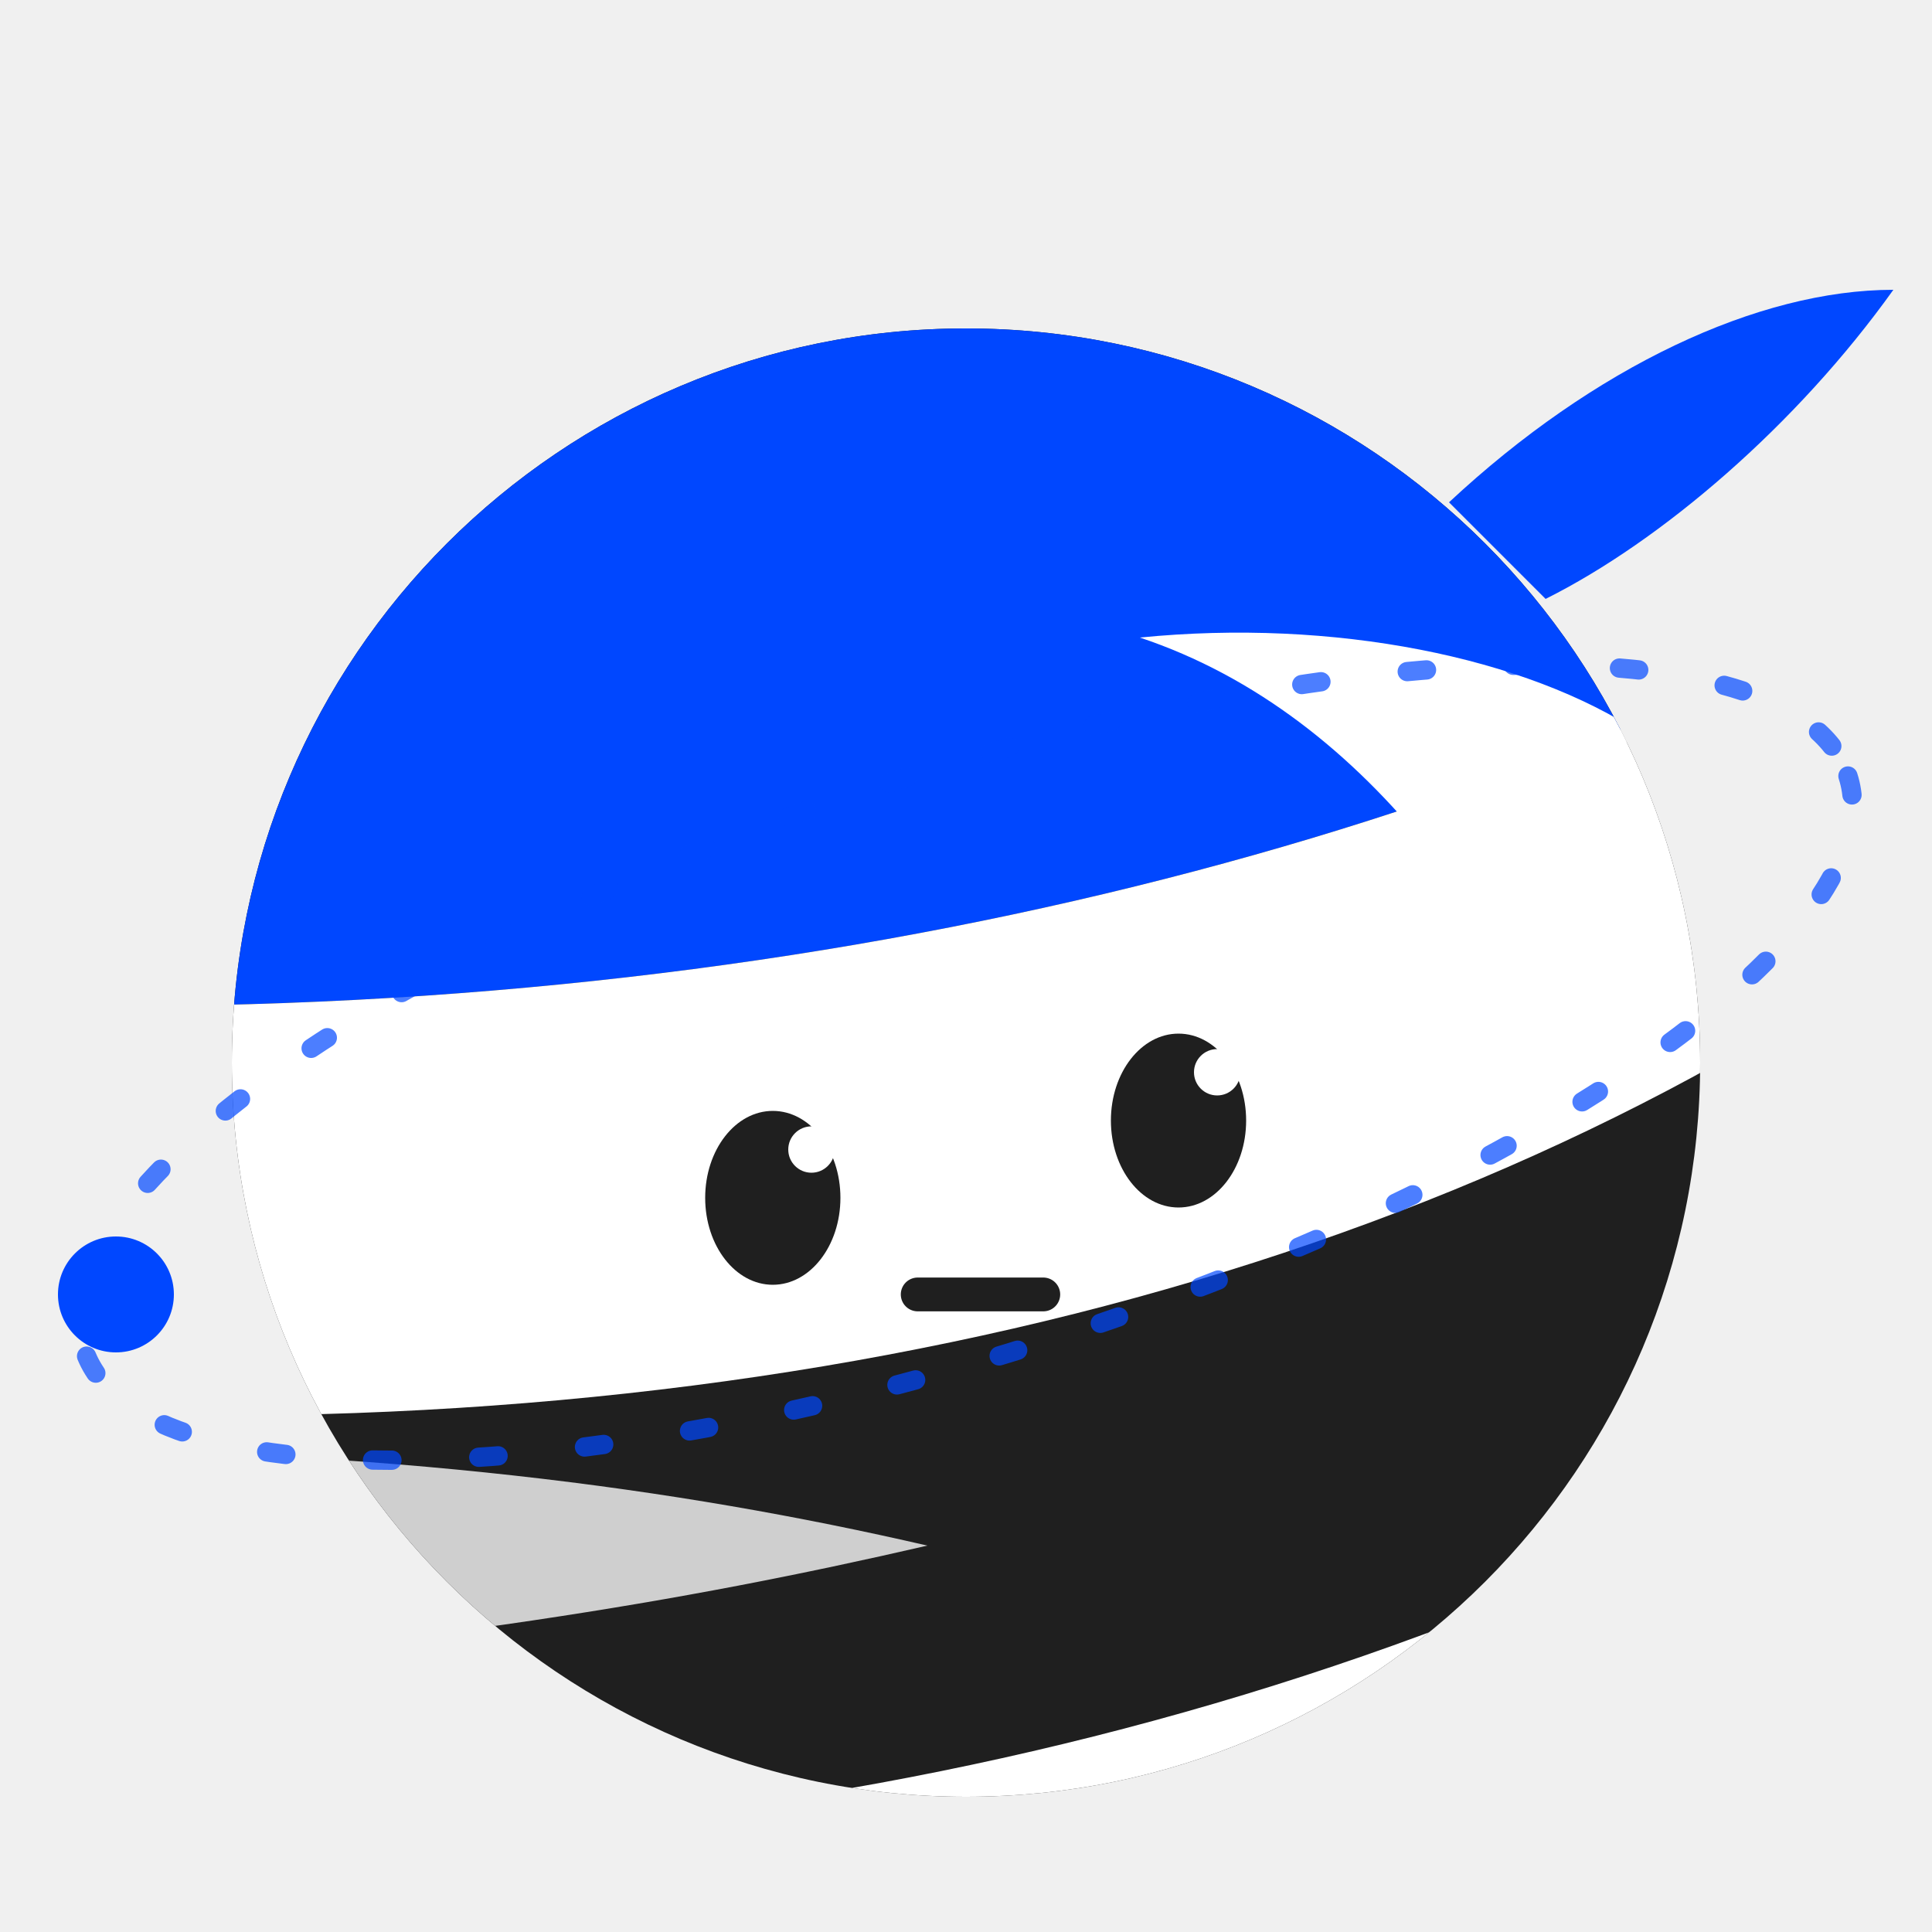
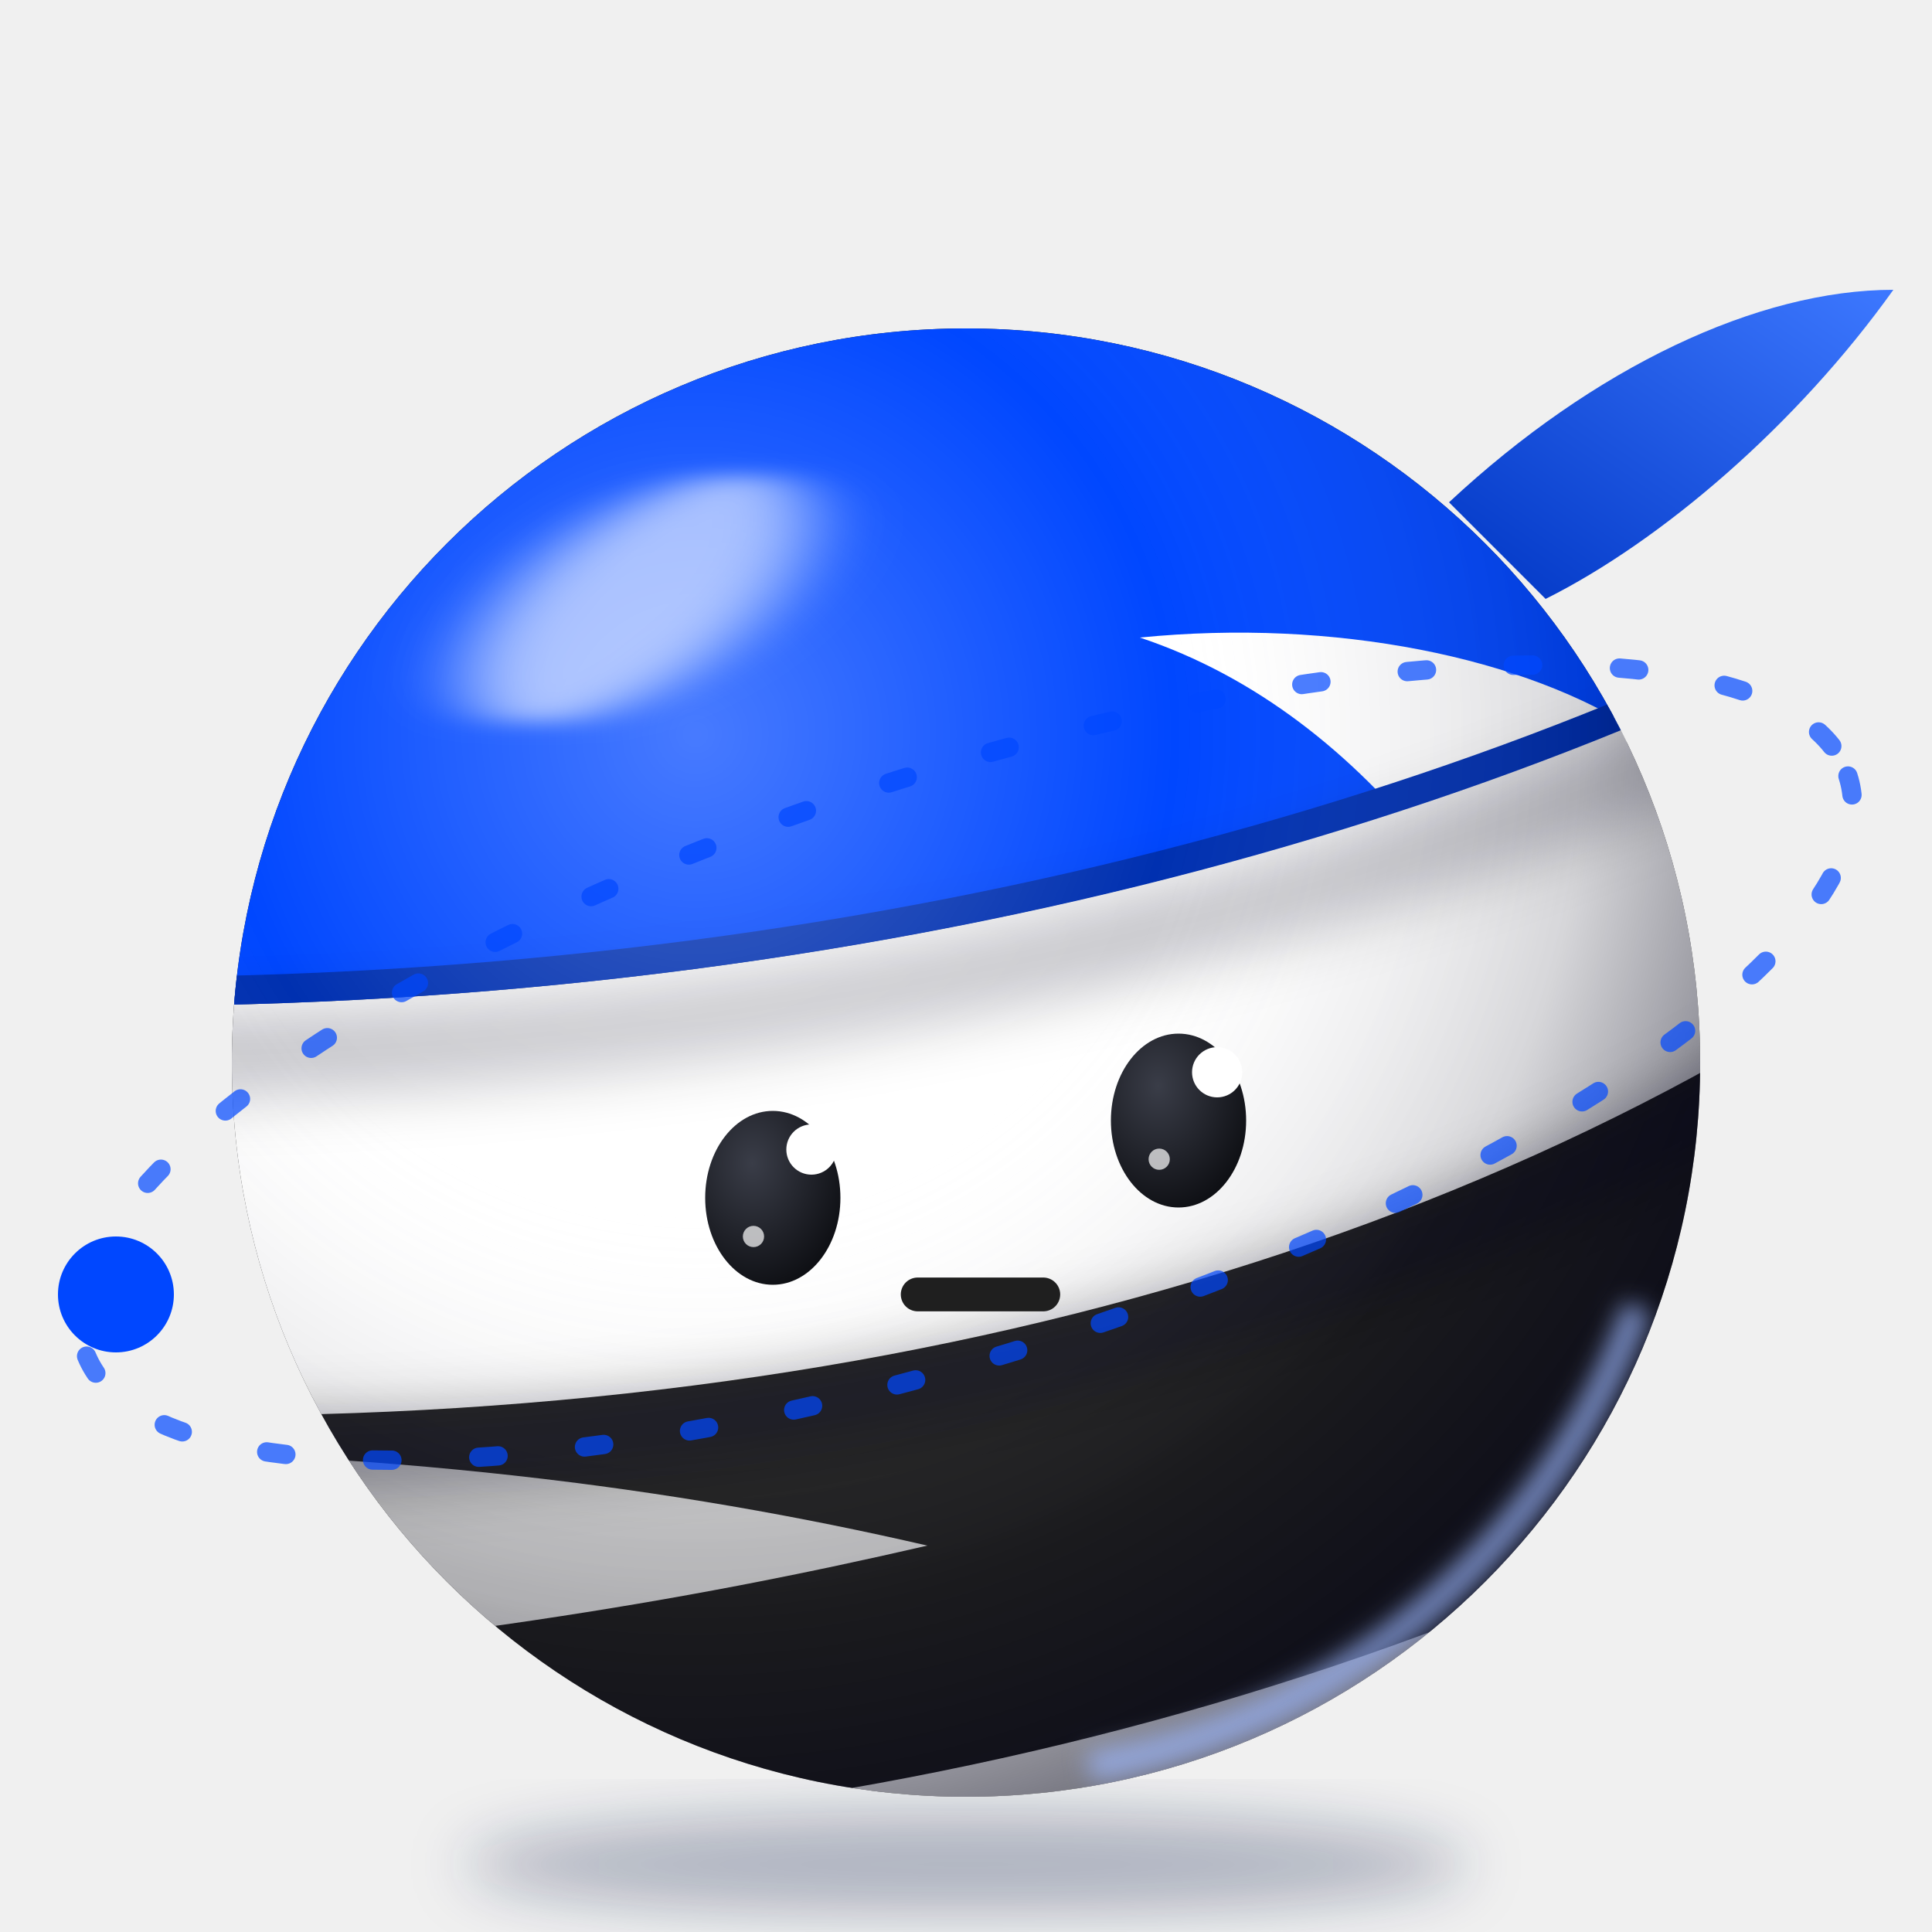
<svg xmlns="http://www.w3.org/2000/svg" viewBox="0 0 200 200" role="img" aria-label="Orbi, the Lingonect mascot (thinking)">
  <defs>
    <clipPath id="c-thinking">
      <circle cx="100" cy="110" r="76" />
    </clipPath>
+     <radialGradient id="c-thinking-shade" gradientUnits="userSpaceOnUse" cx="72" cy="76" r="118">
+       <stop offset="0" stop-color="#FFFFFF" stop-opacity=".28" />
+       <stop offset=".42" stop-color="#FFFFFF" stop-opacity="0" />
+       <stop offset=".78" stop-color="#000014" stop-opacity=".16" />
+       <stop offset="1" stop-color="#000014" stop-opacity=".55" />
+     </radialGradient>
+     <linearGradient id="c-thinking-tuft" x1="0" y1="1" x2="1" y2="0">
+       <stop offset="0" stop-color="#0036C4" />
+       <stop offset="1" stop-color="#3D78FF" />
+     </linearGradient>
+     <radialGradient id="c-thinking-eye" cx=".35" cy=".3" r=".8">
+       <stop offset="0" stop-color="#3A3D48" />
+       <stop offset="1" stop-color="#0B0C10" />
+     </radialGradient>
+     <filter id="c-thinking-b3" x="-30%" y="-30%" width="160%" height="160%">
+       <feGaussianBlur stdDeviation="3" />
+     </filter>
+     <filter id="c-thinking-b1" x="-30%" y="-30%" width="160%" height="160%">
+       <feGaussianBlur stdDeviation="1.2" />
+     </filter>
  </defs>
-   <path d="M150 52 C165 38 182 30 196 30 C186 44 172 56 160 62 Z" fill="#0047FF" />
+   <ellipse cx="100" cy="193" rx="52" ry="5.5" fill="#0A1A4A" opacity=".28" filter="url(#c-thinking-b3)" />
+   <path d="M150 52 C165 38 182 30 196 30 C186 44 172 56 160 62 Z" fill="url(#c-thinking-tuft)" />
  <g clip-path="url(#c-thinking)">
    <g class="bands">
      <rect x="0" y="0" width="200" height="200" fill="#1F1F1F" />
      <path d="M0 0 H200 V60 C150 88 80 106 0 104 Z" fill="#0047FF" />
      <path d="M118 66 C138 64 158 68 170 76 C162 80 154 84 148 88 C140 78 130 70 118 66 Z" fill="#FFFFFF" />
      <path d="M0 104 C80 106 150 88 200 60 V96 C150 132 80 150 0 146 Z" fill="#FFFFFF" />
      <path d="M0 150 C40 150 70 154 96 160 C70 166 45 170 0 174 Z" fill="#CFCFCF" />
      <path d="M0 190 C70 194 140 180 200 144 V149 C140 186 70 199 0 196 Z" fill="#FFFFFF" />
+       <path d="M0 104 C80 106 150 88 200 60" transform="translate(0 5)" fill="none" stroke="#000014" stroke-width="9" opacity=".22" filter="url(#c-thinking-b3)" />
+       <path d="M0 102.5 C80 104.5 150 86.5 200 58.5" fill="none" stroke="#0030B0" stroke-width="3" />
+       <path d="M0 146 C80 150 150 132 200 96" transform="translate(0 4)" fill="none" stroke="#000014" stroke-width="7" opacity=".35" filter="url(#c-thinking-b3)" />
    </g>
+     <rect x="0" y="0" width="200" height="200" fill="url(#c-thinking-shade)" />
+     <ellipse cx="66" cy="62" rx="20" ry="9" transform="rotate(-32 66 62)" fill="#FFFFFF" opacity=".6" filter="url(#c-thinking-b3)" />
+     <path d="M169.5 135.3 A74 74 0 0 1 112.8 182.9" fill="none" stroke="#9DB8FF" stroke-width="3" opacity=".7" filter="url(#c-thinking-b1)" />
  </g>
-   <ellipse cx="80" cy="124" rx="7" ry="9" fill="#1F1F1F" />
-   <circle cx="84" cy="119" r="2.4" fill="#FFFFFF" />
-   <ellipse cx="122" cy="116" rx="7" ry="9" fill="#1F1F1F" />
-   <circle cx="126" cy="111" r="2.4" fill="#FFFFFF" />
+   <ellipse cx="80" cy="124" rx="7" ry="9" fill="url(#c-thinking-eye)" />
+   <circle cx="84" cy="119" r="2.6" fill="#FFFFFF" />
+   <circle cx="78" cy="128" r="1.1" fill="#FFFFFF" opacity=".7" />
+   <ellipse cx="122" cy="116" rx="7" ry="9" fill="url(#c-thinking-eye)" />
+   <circle cx="126" cy="111" r="2.6" fill="#FFFFFF" />
+   <circle cx="120" cy="120" r="1.1" fill="#FFFFFF" opacity=".7" />
  <path d="M95 134 H108" stroke="#1F1F1F" stroke-width="3.5" stroke-linecap="round" />
  <ellipse cx="100" cy="110" rx="96" ry="30" fill="none" stroke="#0047FF" stroke-width="2" stroke-dasharray="2 9" stroke-linecap="round" transform="rotate(-18 100 110)" opacity=".7" />
  <circle class="moon" cx="12" cy="134" r="6" fill="#0047FF" />
</svg>
